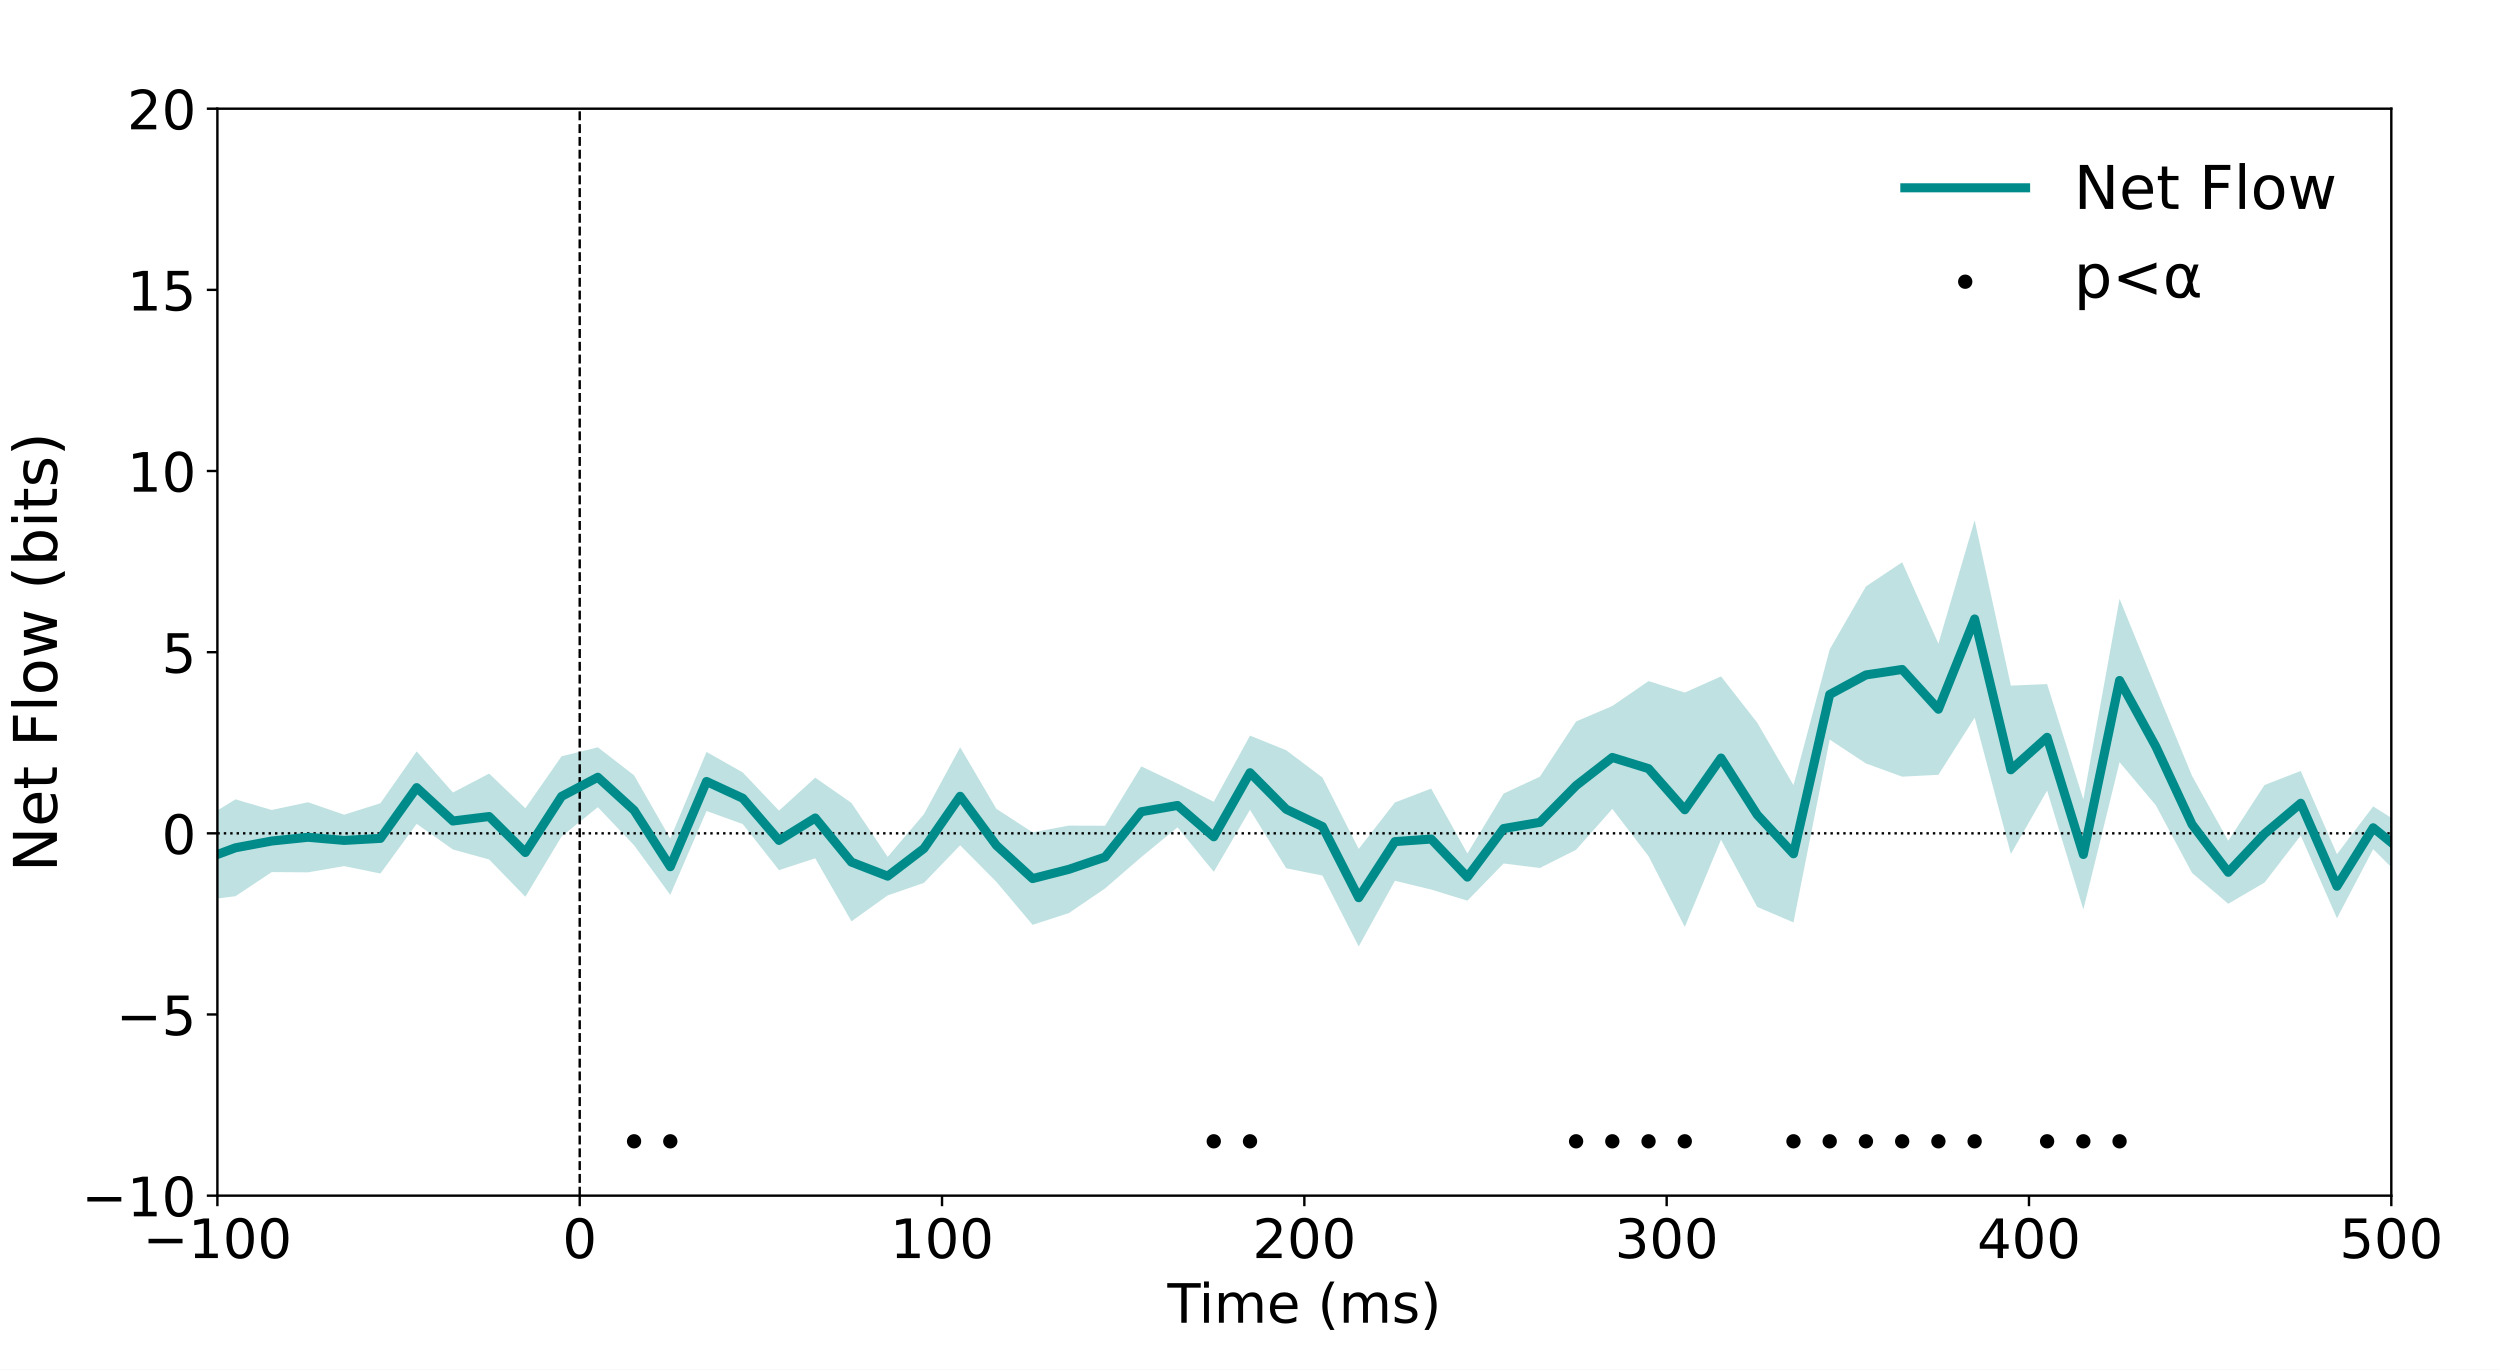
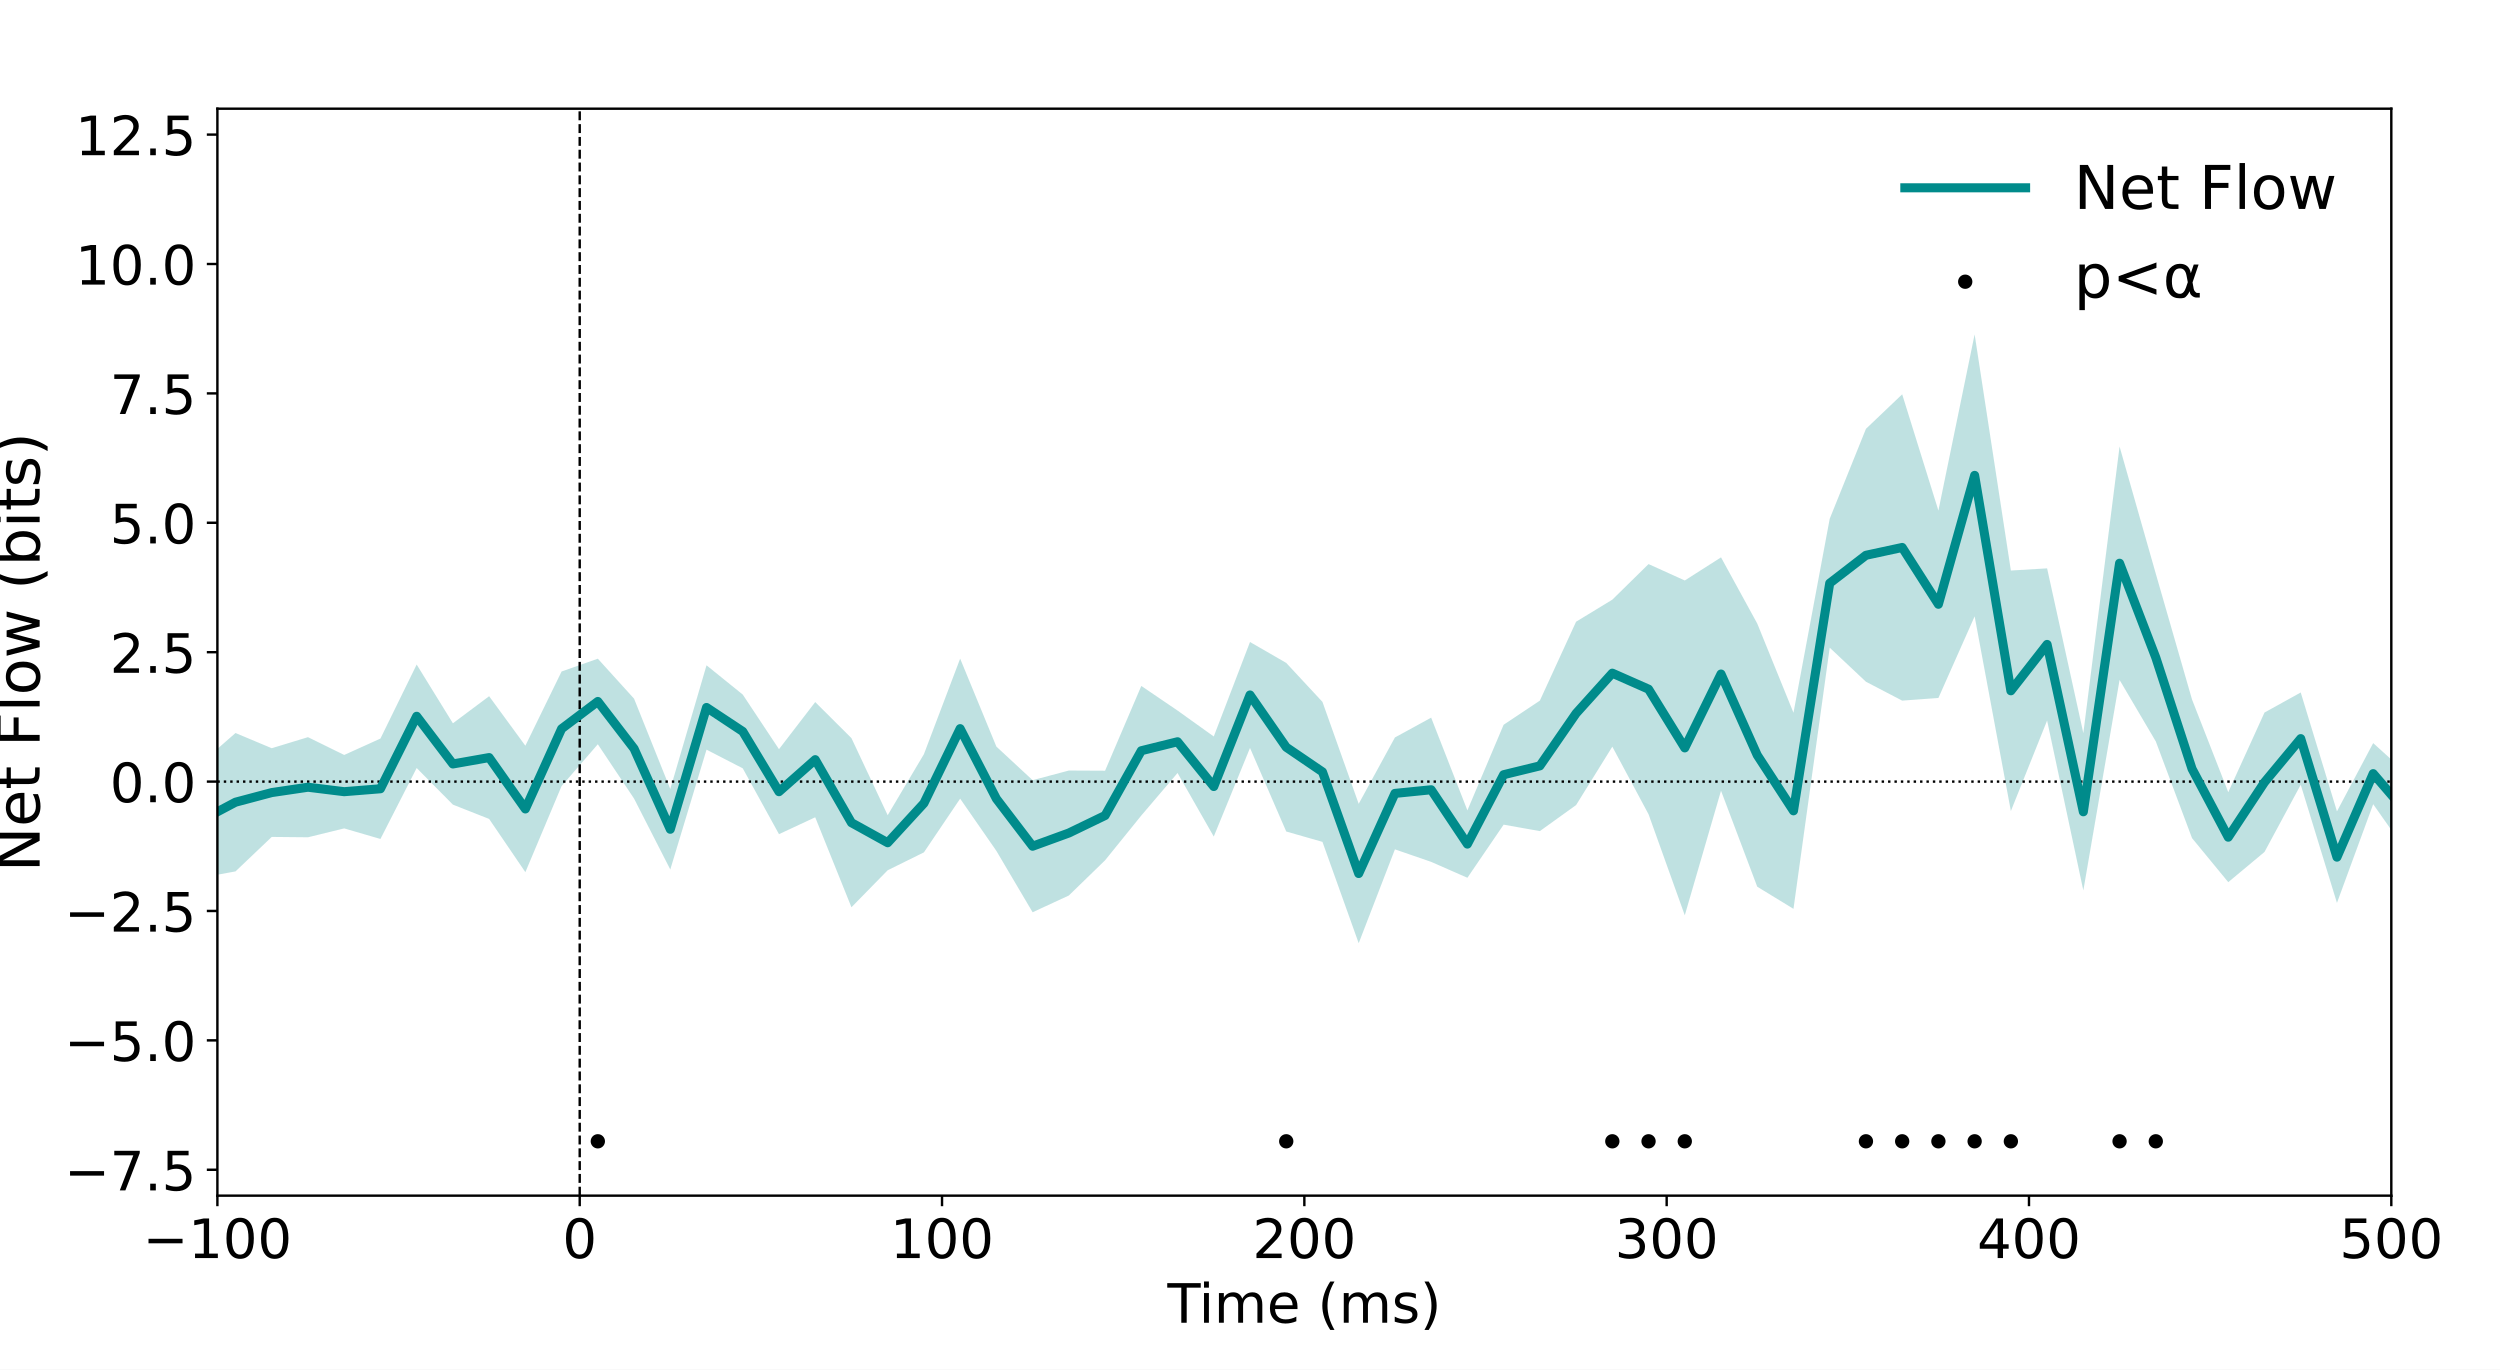
<svg xmlns="http://www.w3.org/2000/svg" xmlns:xlink="http://www.w3.org/1999/xlink" width="828pt" height="453.6pt" viewBox="0 0 828 453.6" version="1.1">
  <defs>
    <style type="text/css">*{stroke-linejoin: round; stroke-linecap: butt}</style>
  </defs>
  <g id="figure_1">
    <g id="patch_1">
      <path d="M 0 453.6  L 828 453.6  L 828 0  L 0 0  z " style="fill: #ffffff" />
    </g>
    <g id="axes_1">
      <g id="patch_2">
        <path d="M 72 396  L 792 396  L 792 36  L 72 36  z " style="fill: #ffffff" />
      </g>
      <g id="PolyCollection_1">
-         <path d="M -42 260.569  L -42 305.07  L -30 299.54  L -18 292.355  L -6 285.085  L 6 294.39  L 18 306.402  L 30 295.458  L 42 291.847  L 54 264.218  L 66 298.367  L 78 296.824  L 90 288.833  L 102 288.915  L 114 286.857  L 126 289.306  L 138 272.856  L 150 281.347  L 162 284.66  L 174 297.002  L 186 277.039  L 198 267.346  L 210 279.947  L 222 296.385  L 234 268.602  L 246 272.931  L 258 288.191  L 270 284.279  L 282 305.139  L 294 296.56  L 306 292.413  L 318 279.96  L 330 292.071  L 342 306.298  L 354 302.412  L 366 294.253  L 378 283.869  L 390 274.008  L 402 288.747  L 414 268.205  L 426 287.576  L 438 289.981  L 450 313.473  L 462 291.713  L 474 294.615  L 486 298.302  L 498 285.99  L 510 287.483  L 522 281.449  L 534 267.907  L 546 283.578  L 558 307  L 570 278.118  L 582 300.375  L 594 305.505  L 606 244.956  L 618 252.855  L 630 257.233  L 642 256.617  L 654 237.696  L 666 282.832  L 678 261.845  L 690 301.24  L 702 252.436  L 714 266.691  L 726 289.11  L 738 299.322  L 750 292.318  L 762 276.739  L 774 304.131  L 786 281.24  L 798 293.188  L 810 301.332  L 822 313.414  L 834 284.466  L 846 297.138  L 858 296.042  L 870 296.394  L 882 267.073  L 894 284.552  L 906 288.335  L 918 269.057  L 930 284.25  L 942 286.809  L 954 310.591  L 966 306.488  L 978 277.419  L 990 283.409  L 1002 281.964  L 1014 286.957  L 1026 273.897  L 1038 283.536  L 1050 286.685  L 1062 296.821  L 1074 258.292  L 1086 300.038  L 1098 294.771  L 1110 281.54  L 1122 268.786  L 1134 285.328  L 1146 280.459  L 1146 251.325  L 1146 251.325  L 1134 261.439  L 1122 244.875  L 1110 267.376  L 1098 278.002  L 1086 273.594  L 1074 241.609  L 1062 264.238  L 1050 269.907  L 1038 260.04  L 1026 246.422  L 1014 259.016  L 1002 256.99  L 990 255.015  L 978 244.924  L 966 282.439  L 954 275.43  L 942 269.161  L 930 271.281  L 918 241.843  L 906 266.981  L 894 264.451  L 882 244.06  L 870 275.253  L 858 261.075  L 846 266.272  L 834 256.168  L 822 275.883  L 810 277.544  L 798 274.677  L 786 267.079  L 774 282.907  L 762 255.345  L 750 259.995  L 738 278.466  L 726 256.978  L 714 227.812  L 702 198.323  L 690 264.767  L 678 226.567  L 666 227.072  L 654 172.324  L 642 213.173  L 630 186.217  L 618 194.221  L 606 215.072  L 594 260.047  L 582 239.363  L 570 224.018  L 558 229.381  L 546 225.576  L 534 233.825  L 522 238.939  L 510 257.234  L 498 262.83  L 486 282.678  L 474 261.182  L 462 265.773  L 450 281.164  L 438 257.528  L 426 248.49  L 414 243.643  L 402 265.545  L 390 259.533  L 378 253.827  L 366 273.482  L 354 273.439  L 342 275.677  L 330 267.884  L 318 247.499  L 306 269.648  L 294 283.799  L 282 265.929  L 270 257.564  L 258 268.493  L 246 255.83  L 234 249.044  L 222 277.727  L 210 256.781  L 198 247.511  L 186 250.479  L 174 267.692  L 162 256.21  L 150 262.488  L 138 248.867  L 126 266.029  L 114 269.83  L 102 265.702  L 90 268.268  L 78 264.741  L 66 272.089  L 54 243.452  L 42 270.523  L 30 265.708  L 18 292.828  L 6 272.29  L -6 267.36  L -18 268.398  L -30 278.589  L -42 260.569  z " clip-path="url(#p4aa27f856d)" style="fill: #008b8b; fill-opacity: 0.25" />
+         <path d="M -42 236.813  L -42 300.385  L -30 292.486  L -18 282.221  L -6 271.836  L 6 285.128  L 18 302.289  L 30 286.654  L 42 281.495  L 54 242.026  L 66 290.81  L 78 288.606  L 90 277.19  L 102 277.307  L 114 274.367  L 126 277.866  L 138 254.366  L 150 266.495  L 162 271.229  L 174 288.86  L 186 260.341  L 198 246.494  L 210 264.495  L 222 287.979  L 234 248.288  L 246 254.473  L 258 276.272  L 270 270.684  L 282 300.484  L 294 288.229  L 306 282.304  L 318 264.515  L 330 281.815  L 342 302.14  L 354 296.589  L 366 284.933  L 378 270.099  L 390 256.012  L 402 277.067  L 414 247.721  L 426 275.394  L 438 278.83  L 450 312.39  L 462 281.305  L 474 285.451  L 486 290.717  L 498 273.128  L 510 275.261  L 522 266.641  L 534 247.296  L 546 269.683  L 558 303.143  L 570 261.883  L 582 293.679  L 594 301.007  L 606 214.509  L 618 225.792  L 630 232.047  L 642 231.167  L 654 204.138  L 666 268.617  L 678 238.636  L 690 294.914  L 702 225.194  L 714 245.559  L 726 277.586  L 738 292.175  L 750 282.169  L 762 259.913  L 774 299.044  L 786 266.343  L 798 283.411  L 810 295.045  L 822 312.306  L 834 270.952  L 846 289.054  L 858 287.489  L 870 287.992  L 882 246.104  L 894 271.074  L 906 276.479  L 918 248.938  L 930 270.643  L 942 274.298  L 954 308.273  L 966 302.412  L 978 260.884  L 990 269.442  L 1002 267.377  L 1014 274.51  L 1026 255.852  L 1038 269.623  L 1050 274.122  L 1062 288.602  L 1074 233.559  L 1086 293.198  L 1098 285.673  L 1110 266.772  L 1122 248.552  L 1134 272.182  L 1146 265.227  L 1146 223.607  L 1146 223.607  L 1134 238.055  L 1122 214.392  L 1110 246.538  L 1098 261.718  L 1086 255.419  L 1074 209.726  L 1062 242.054  L 1050 250.153  L 1038 236.057  L 1026 216.603  L 1014 234.595  L 1002 231.7  L 990 228.878  L 978 214.463  L 966 268.055  L 954 258.043  L 942 249.087  L 930 252.116  L 918 210.061  L 906 245.973  L 894 242.359  L 882 213.228  L 870 257.79  L 858 237.535  L 846 244.96  L 834 230.526  L 822 258.69  L 810 261.063  L 798 256.967  L 786 246.113  L 774 268.724  L 762 229.35  L 750 235.993  L 738 262.38  L 726 231.684  L 714 190.017  L 702 147.891  L 690 242.81  L 678 188.238  L 666 188.96  L 654 110.748  L 642 169.104  L 630 130.595  L 618 142.03  L 606 171.817  L 594 236.068  L 582 206.518  L 570 184.597  L 558 192.258  L 546 186.823  L 534 198.607  L 522 205.912  L 510 232.048  L 498 240.043  L 486 268.397  L 474 237.688  L 462 244.247  L 450 266.234  L 438 232.469  L 426 219.557  L 414 212.633  L 402 243.921  L 390 235.333  L 378 227.181  L 366 255.26  L 354 255.199  L 342 258.396  L 330 247.264  L 318 218.141  L 306 249.782  L 294 269.999  L 282 244.47  L 270 232.52  L 258 248.133  L 246 230.043  L 234 220.348  L 222 261.325  L 210 231.401  L 198 218.159  L 186 222.399  L 174 246.989  L 162 230.585  L 150 239.554  L 138 220.095  L 126 244.613  L 114 250.043  L 102 244.146  L 90 247.811  L 78 242.773  L 66 253.271  L 54 212.36  L 42 251.032  L 30 244.154  L 18 282.896  L 6 253.557  L -6 246.514  L -18 247.997  L -30 262.555  L -42 236.813  z " clip-path="url(#p63ade90bce)" style="fill: #008b8b; fill-opacity: 0.25" />
      </g>
      <g id="matplotlib.axis_1">
        <g id="xtick_1">
          <g id="line2d_1">
            <defs>
-               <path id="mc3be5c55b7" d="M 0 0  L 0 3.5  " style="stroke: #000000; stroke-width: 0.8" />
+               <path id="mbaf5b04874" d="M 0 0  L 0 3.5  " style="stroke: #000000; stroke-width: 0.8" />
            </defs>
            <g>
-               <use xlink:href="#mc3be5c55b7" x="72" y="396" style="stroke: #000000; stroke-width: 0.8" />
+               <use xlink:href="#mbaf5b04874" x="72" y="396" style="stroke: #000000; stroke-width: 0.8" />
            </g>
          </g>
          <g id="text_1">
            <g transform="translate(47.27953 416.6772) scale(0.18 -0.18)">
              <defs>
                <path id="DejaVuSans-2212" d="M 678 2272  L 4684 2272  L 4684 1741  L 678 1741  L 678 2272  z " transform="scale(0.015625)" />
                <path id="DejaVuSans-31" d="M 794 531  L 1825 531  L 1825 4091  L 703 3866  L 703 4441  L 1819 4666  L 2450 4666  L 2450 531  L 3481 531  L 3481 0  L 794 0  L 794 531  z " transform="scale(0.015625)" />
                <path id="DejaVuSans-30" d="M 2034 4250  Q 1547 4250 1301 3770  Q 1056 3291 1056 2328  Q 1056 1369 1301 889  Q 1547 409 2034 409  Q 2525 409 2770 889  Q 3016 1369 3016 2328  Q 3016 3291 2770 3770  Q 2525 4250 2034 4250  z M 2034 4750  Q 2819 4750 3233 4129  Q 3647 3509 3647 2328  Q 3647 1150 3233 529  Q 2819 -91 2034 -91  Q 1250 -91 836 529  Q 422 1150 422 2328  Q 422 3509 836 4129  Q 1250 4750 2034 4750  z " transform="scale(0.015625)" />
              </defs>
              <use xlink:href="#DejaVuSans-2212" />
              <use xlink:href="#DejaVuSans-31" x="83.789" />
              <use xlink:href="#DejaVuSans-30" x="147.412" />
              <use xlink:href="#DejaVuSans-30" x="211.035" />
            </g>
          </g>
        </g>
        <g id="xtick_2">
          <g id="line2d_2">
            <g>
-               <use xlink:href="#mc3be5c55b7" x="192" y="396" style="stroke: #000000; stroke-width: 0.8" />
+               <use xlink:href="#mbaf5b04874" x="192" y="396" style="stroke: #000000; stroke-width: 0.8" />
            </g>
          </g>
          <g id="text_2">
            <g transform="translate(186.2738 416.6772) scale(0.18 -0.18)">
              <use xlink:href="#DejaVuSans-30" />
            </g>
          </g>
        </g>
        <g id="xtick_3">
          <g id="line2d_3">
            <g>
-               <use xlink:href="#mc3be5c55b7" x="312" y="396" style="stroke: #000000; stroke-width: 0.8" />
+               <use xlink:href="#mbaf5b04874" x="312" y="396" style="stroke: #000000; stroke-width: 0.8" />
            </g>
          </g>
          <g id="text_3">
            <g transform="translate(294.8213 416.6772) scale(0.18 -0.18)">
              <use xlink:href="#DejaVuSans-31" />
              <use xlink:href="#DejaVuSans-30" x="63.623" />
              <use xlink:href="#DejaVuSans-30" x="127.246" />
            </g>
          </g>
        </g>
        <g id="xtick_4">
          <g id="line2d_4">
            <g>
-               <use xlink:href="#mc3be5c55b7" x="432" y="396" style="stroke: #000000; stroke-width: 0.8" />
+               <use xlink:href="#mbaf5b04874" x="432" y="396" style="stroke: #000000; stroke-width: 0.8" />
            </g>
          </g>
          <g id="text_4">
            <g transform="translate(414.8213 416.6772) scale(0.18 -0.18)">
              <defs>
                <path id="DejaVuSans-32" d="M 1228 531  L 3431 531  L 3431 0  L 469 0  L 469 531  Q 828 903 1448 1529  Q 2069 2156 2228 2338  Q 2531 2678 2651 2914  Q 2772 3150 2772 3378  Q 2772 3750 2511 3984  Q 2250 4219 1831 4219  Q 1534 4219 1204 4116  Q 875 4013 500 3803  L 500 4441  Q 881 4594 1212 4672  Q 1544 4750 1819 4750  Q 2544 4750 2975 4387  Q 3406 4025 3406 3419  Q 3406 3131 3298 2873  Q 3191 2616 2906 2266  Q 2828 2175 2409 1742  Q 1991 1309 1228 531  z " transform="scale(0.015625)" />
              </defs>
              <use xlink:href="#DejaVuSans-32" />
              <use xlink:href="#DejaVuSans-30" x="63.623" />
              <use xlink:href="#DejaVuSans-30" x="127.246" />
            </g>
          </g>
        </g>
        <g id="xtick_5">
          <g id="line2d_5">
            <g>
-               <use xlink:href="#mc3be5c55b7" x="552" y="396" style="stroke: #000000; stroke-width: 0.8" />
+               <use xlink:href="#mbaf5b04874" x="552" y="396" style="stroke: #000000; stroke-width: 0.8" />
            </g>
          </g>
          <g id="text_5">
            <g transform="translate(534.8212 416.6772) scale(0.18 -0.18)">
              <defs>
                <path id="DejaVuSans-33" d="M 2597 2516  Q 3050 2419 3304 2112  Q 3559 1806 3559 1356  Q 3559 666 3084 287  Q 2609 -91 1734 -91  Q 1441 -91 1130 -33  Q 819 25 488 141  L 488 750  Q 750 597 1062 519  Q 1375 441 1716 441  Q 2309 441 2620 675  Q 2931 909 2931 1356  Q 2931 1769 2642 2001  Q 2353 2234 1838 2234  L 1294 2234  L 1294 2753  L 1863 2753  Q 2328 2753 2575 2939  Q 2822 3125 2822 3475  Q 2822 3834 2567 4026  Q 2313 4219 1838 4219  Q 1578 4219 1281 4162  Q 984 4106 628 3988  L 628 4550  Q 988 4650 1302 4700  Q 1616 4750 1894 4750  Q 2613 4750 3031 4423  Q 3450 4097 3450 3541  Q 3450 3153 3228 2886  Q 3006 2619 2597 2516  z " transform="scale(0.015625)" />
              </defs>
              <use xlink:href="#DejaVuSans-33" />
              <use xlink:href="#DejaVuSans-30" x="63.623" />
              <use xlink:href="#DejaVuSans-30" x="127.246" />
            </g>
          </g>
        </g>
        <g id="xtick_6">
          <g id="line2d_6">
            <g>
-               <use xlink:href="#mc3be5c55b7" x="672" y="396" style="stroke: #000000; stroke-width: 0.8" />
+               <use xlink:href="#mbaf5b04874" x="672" y="396" style="stroke: #000000; stroke-width: 0.8" />
            </g>
          </g>
          <g id="text_6">
            <g transform="translate(654.8212 416.6772) scale(0.18 -0.18)">
              <defs>
                <path id="DejaVuSans-34" d="M 2419 4116  L 825 1625  L 2419 1625  L 2419 4116  z M 2253 4666  L 3047 4666  L 3047 1625  L 3713 1625  L 3713 1100  L 3047 1100  L 3047 0  L 2419 0  L 2419 1100  L 313 1100  L 313 1709  L 2253 4666  z " transform="scale(0.015625)" />
              </defs>
              <use xlink:href="#DejaVuSans-34" />
              <use xlink:href="#DejaVuSans-30" x="63.623" />
              <use xlink:href="#DejaVuSans-30" x="127.246" />
            </g>
          </g>
        </g>
        <g id="xtick_7">
          <g id="line2d_7">
            <g>
-               <use xlink:href="#mc3be5c55b7" x="792" y="396" style="stroke: #000000; stroke-width: 0.8" />
+               <use xlink:href="#mbaf5b04874" x="792" y="396" style="stroke: #000000; stroke-width: 0.8" />
            </g>
          </g>
          <g id="text_7">
            <g transform="translate(774.8212 416.6772) scale(0.18 -0.18)">
              <defs>
                <path id="DejaVuSans-35" d="M 691 4666  L 3169 4666  L 3169 4134  L 1269 4134  L 1269 2991  Q 1406 3038 1543 3061  Q 1681 3084 1819 3084  Q 2600 3084 3056 2656  Q 3513 2228 3513 1497  Q 3513 744 3044 326  Q 2575 -91 1722 -91  Q 1428 -91 1123 -41  Q 819 9 494 109  L 494 744  Q 775 591 1075 516  Q 1375 441 1709 441  Q 2250 441 2565 725  Q 2881 1009 2881 1497  Q 2881 1984 2565 2268  Q 2250 2553 1709 2553  Q 1456 2553 1204 2497  Q 953 2441 691 2322  L 691 4666  z " transform="scale(0.015625)" />
              </defs>
              <use xlink:href="#DejaVuSans-35" />
              <use xlink:href="#DejaVuSans-30" x="63.623" />
              <use xlink:href="#DejaVuSans-30" x="127.246" />
            </g>
          </g>
        </g>
        <g id="text_8">
          <g transform="translate(386.6414 438.0978) scale(0.18 -0.18)">
            <defs>
              <path id="DejaVuSans-54" d="M -19 4666  L 3928 4666  L 3928 4134  L 2272 4134  L 2272 0  L 1638 0  L 1638 4134  L -19 4134  L -19 4666  z " transform="scale(0.015625)" />
              <path id="DejaVuSans-69" d="M 603 3500  L 1178 3500  L 1178 0  L 603 0  L 603 3500  z M 603 4863  L 1178 4863  L 1178 4134  L 603 4134  L 603 4863  z " transform="scale(0.015625)" />
              <path id="DejaVuSans-6d" d="M 3328 2828  Q 3544 3216 3844 3400  Q 4144 3584 4550 3584  Q 5097 3584 5394 3201  Q 5691 2819 5691 2113  L 5691 0  L 5113 0  L 5113 2094  Q 5113 2597 4934 2840  Q 4756 3084 4391 3084  Q 3944 3084 3684 2787  Q 3425 2491 3425 1978  L 3425 0  L 2847 0  L 2847 2094  Q 2847 2600 2669 2842  Q 2491 3084 2119 3084  Q 1678 3084 1418 2786  Q 1159 2488 1159 1978  L 1159 0  L 581 0  L 581 3500  L 1159 3500  L 1159 2956  Q 1356 3278 1631 3431  Q 1906 3584 2284 3584  Q 2666 3584 2933 3390  Q 3200 3197 3328 2828  z " transform="scale(0.015625)" />
              <path id="DejaVuSans-65" d="M 3597 1894  L 3597 1613  L 953 1613  Q 991 1019 1311 708  Q 1631 397 2203 397  Q 2534 397 2845 478  Q 3156 559 3463 722  L 3463 178  Q 3153 47 2828 -22  Q 2503 -91 2169 -91  Q 1331 -91 842 396  Q 353 884 353 1716  Q 353 2575 817 3079  Q 1281 3584 2069 3584  Q 2775 3584 3186 3129  Q 3597 2675 3597 1894  z M 3022 2063  Q 3016 2534 2758 2815  Q 2500 3097 2075 3097  Q 1594 3097 1305 2825  Q 1016 2553 972 2059  L 3022 2063  z " transform="scale(0.015625)" />
              <path id="DejaVuSans-20" transform="scale(0.015625)" />
              <path id="DejaVuSans-28" d="M 1984 4856  Q 1566 4138 1362 3434  Q 1159 2731 1159 2009  Q 1159 1288 1364 580  Q 1569 -128 1984 -844  L 1484 -844  Q 1016 -109 783 600  Q 550 1309 550 2009  Q 550 2706 781 3412  Q 1013 4119 1484 4856  L 1984 4856  z " transform="scale(0.015625)" />
              <path id="DejaVuSans-73" d="M 2834 3397  L 2834 2853  Q 2591 2978 2328 3040  Q 2066 3103 1784 3103  Q 1356 3103 1142 2972  Q 928 2841 928 2578  Q 928 2378 1081 2264  Q 1234 2150 1697 2047  L 1894 2003  Q 2506 1872 2764 1633  Q 3022 1394 3022 966  Q 3022 478 2636 193  Q 2250 -91 1575 -91  Q 1294 -91 989 -36  Q 684 19 347 128  L 347 722  Q 666 556 975 473  Q 1284 391 1588 391  Q 1994 391 2212 530  Q 2431 669 2431 922  Q 2431 1156 2273 1281  Q 2116 1406 1581 1522  L 1381 1569  Q 847 1681 609 1914  Q 372 2147 372 2553  Q 372 3047 722 3315  Q 1072 3584 1716 3584  Q 2034 3584 2315 3537  Q 2597 3491 2834 3397  z " transform="scale(0.015625)" />
              <path id="DejaVuSans-29" d="M 513 4856  L 1013 4856  Q 1481 4119 1714 3412  Q 1947 2706 1947 2009  Q 1947 1309 1714 600  Q 1481 -109 1013 -844  L 513 -844  Q 928 -128 1133 580  Q 1338 1288 1338 2009  Q 1338 2731 1133 3434  Q 928 4138 513 4856  z " transform="scale(0.015625)" />
            </defs>
            <use xlink:href="#DejaVuSans-54" />
            <use xlink:href="#DejaVuSans-69" x="57.959" />
            <use xlink:href="#DejaVuSans-6d" x="85.742" />
            <use xlink:href="#DejaVuSans-65" x="183.154" />
            <use xlink:href="#DejaVuSans-20" x="244.678" />
            <use xlink:href="#DejaVuSans-28" x="276.465" />
            <use xlink:href="#DejaVuSans-6d" x="315.479" />
            <use xlink:href="#DejaVuSans-73" x="412.891" />
            <use xlink:href="#DejaVuSans-29" x="464.99" />
          </g>
        </g>
      </g>
      <g id="matplotlib.axis_2">
        <g id="ytick_1">
          <g id="line2d_8">
            <defs>
-               <path id="m06e5faf5f0" d="M 0 0  L -3.5 0  " style="stroke: #000000; stroke-width: 0.8" />
+               <path id="mf7b577a737" d="M 0 0  L -3.5 0  " style="stroke: #000000; stroke-width: 0.8" />
            </defs>
            <g>
-               <use xlink:href="#m06e5faf5f0" x="72" y="396" style="stroke: #000000; stroke-width: 0.8" />
+               <use xlink:href="#mf7b577a737" x="72" y="387.429" style="stroke: #000000; stroke-width: 0.8" />
            </g>
          </g>
          <g id="text_9">
-             <g transform="translate(27.01156 402.8386) scale(0.18 -0.18)">
+             <g transform="translate(21.29094 394.2672) scale(0.18 -0.18)">
+               <defs>
+                 <path id="DejaVuSans-37" d="M 525 4666  L 3525 4666  L 3525 4397  L 1831 0  L 1172 0  L 2766 4134  L 525 4134  L 525 4666  z " transform="scale(0.015625)" />
+                 <path id="DejaVuSans-2e" d="M 684 794  L 1344 794  L 1344 0  L 684 0  L 684 794  z " transform="scale(0.015625)" />
+               </defs>
              <use xlink:href="#DejaVuSans-2212" />
-               <use xlink:href="#DejaVuSans-31" x="83.789" />
-               <use xlink:href="#DejaVuSans-30" x="147.412" />
+               <use xlink:href="#DejaVuSans-37" x="83.789" />
+               <use xlink:href="#DejaVuSans-2e" x="147.412" />
+               <use xlink:href="#DejaVuSans-35" x="179.199" />
            </g>
          </g>
        </g>
        <g id="ytick_2">
          <g id="line2d_9">
            <g>
-               <use xlink:href="#m06e5faf5f0" x="72" y="336" style="stroke: #000000; stroke-width: 0.8" />
+               <use xlink:href="#mf7b577a737" x="72" y="344.571" style="stroke: #000000; stroke-width: 0.8" />
            </g>
          </g>
          <g id="text_10">
-             <g transform="translate(38.46406 342.8386) scale(0.18 -0.18)">
+             <g transform="translate(21.29094 351.41) scale(0.18 -0.18)">
              <use xlink:href="#DejaVuSans-2212" />
              <use xlink:href="#DejaVuSans-35" x="83.789" />
+               <use xlink:href="#DejaVuSans-2e" x="147.412" />
+               <use xlink:href="#DejaVuSans-30" x="179.199" />
            </g>
          </g>
        </g>
        <g id="ytick_3">
          <g id="line2d_10">
            <g>
-               <use xlink:href="#m06e5faf5f0" x="72" y="276" style="stroke: #000000; stroke-width: 0.8" />
+               <use xlink:href="#mf7b577a737" x="72" y="301.714" style="stroke: #000000; stroke-width: 0.8" />
            </g>
          </g>
          <g id="text_11">
-             <g transform="translate(53.5475 282.8386) scale(0.18 -0.18)">
-               <use xlink:href="#DejaVuSans-30" />
+             <g transform="translate(21.29094 308.5529) scale(0.18 -0.18)">
+               <use xlink:href="#DejaVuSans-2212" />
+               <use xlink:href="#DejaVuSans-32" x="83.789" />
+               <use xlink:href="#DejaVuSans-2e" x="147.412" />
+               <use xlink:href="#DejaVuSans-35" x="179.199" />
            </g>
          </g>
        </g>
        <g id="ytick_4">
          <g id="line2d_11">
            <g>
-               <use xlink:href="#m06e5faf5f0" x="72" y="216" style="stroke: #000000; stroke-width: 0.8" />
+               <use xlink:href="#mf7b577a737" x="72" y="258.857" style="stroke: #000000; stroke-width: 0.8" />
            </g>
          </g>
          <g id="text_12">
-             <g transform="translate(53.5475 222.8386) scale(0.18 -0.18)">
-               <use xlink:href="#DejaVuSans-35" />
+             <g transform="translate(36.37438 265.6957) scale(0.18 -0.18)">
+               <use xlink:href="#DejaVuSans-30" />
+               <use xlink:href="#DejaVuSans-2e" x="63.623" />
+               <use xlink:href="#DejaVuSans-30" x="95.41" />
            </g>
          </g>
        </g>
        <g id="ytick_5">
          <g id="line2d_12">
            <g>
-               <use xlink:href="#m06e5faf5f0" x="72" y="156" style="stroke: #000000; stroke-width: 0.8" />
+               <use xlink:href="#mf7b577a737" x="72" y="216" style="stroke: #000000; stroke-width: 0.8" />
            </g>
          </g>
          <g id="text_13">
-             <g transform="translate(42.095 162.8386) scale(0.18 -0.18)">
-               <use xlink:href="#DejaVuSans-31" />
-               <use xlink:href="#DejaVuSans-30" x="63.623" />
+             <g transform="translate(36.37438 222.8386) scale(0.18 -0.18)">
+               <use xlink:href="#DejaVuSans-32" />
+               <use xlink:href="#DejaVuSans-2e" x="63.623" />
+               <use xlink:href="#DejaVuSans-35" x="95.41" />
            </g>
          </g>
        </g>
        <g id="ytick_6">
          <g id="line2d_13">
            <g>
-               <use xlink:href="#m06e5faf5f0" x="72" y="96" style="stroke: #000000; stroke-width: 0.8" />
+               <use xlink:href="#mf7b577a737" x="72" y="173.143" style="stroke: #000000; stroke-width: 0.8" />
            </g>
          </g>
          <g id="text_14">
-             <g transform="translate(42.095 102.8386) scale(0.18 -0.18)">
-               <use xlink:href="#DejaVuSans-31" />
-               <use xlink:href="#DejaVuSans-35" x="63.623" />
+             <g transform="translate(36.37438 179.9815) scale(0.18 -0.18)">
+               <use xlink:href="#DejaVuSans-35" />
+               <use xlink:href="#DejaVuSans-2e" x="63.623" />
+               <use xlink:href="#DejaVuSans-30" x="95.41" />
            </g>
          </g>
        </g>
        <g id="ytick_7">
          <g id="line2d_14">
            <g>
-               <use xlink:href="#m06e5faf5f0" x="72" y="36" style="stroke: #000000; stroke-width: 0.8" />
+               <use xlink:href="#mf7b577a737" x="72" y="130.286" style="stroke: #000000; stroke-width: 0.8" />
            </g>
          </g>
          <g id="text_15">
-             <g transform="translate(42.095 42.83859) scale(0.18 -0.18)">
-               <use xlink:href="#DejaVuSans-32" />
-               <use xlink:href="#DejaVuSans-30" x="63.623" />
-             </g>
-           </g>
-         </g>
-         <g id="text_16">
-           <g transform="translate(18.85219 288.7969) rotate(-90) scale(0.2 -0.2)">
+             <g transform="translate(36.37438 137.1243) scale(0.18 -0.18)">
+               <use xlink:href="#DejaVuSans-37" />
+               <use xlink:href="#DejaVuSans-2e" x="63.623" />
+               <use xlink:href="#DejaVuSans-35" x="95.41" />
+             </g>
+           </g>
+         </g>
+         <g id="ytick_8">
+           <g id="line2d_15">
+             <g>
+               <use xlink:href="#mf7b577a737" x="72" y="87.429" style="stroke: #000000; stroke-width: 0.8" />
+             </g>
+           </g>
+           <g id="text_16">
+             <g transform="translate(24.92188 94.26717) scale(0.18 -0.18)">
+               <use xlink:href="#DejaVuSans-31" />
+               <use xlink:href="#DejaVuSans-30" x="63.623" />
+               <use xlink:href="#DejaVuSans-2e" x="127.246" />
+               <use xlink:href="#DejaVuSans-30" x="159.033" />
+             </g>
+           </g>
+         </g>
+         <g id="ytick_9">
+           <g id="line2d_16">
+             <g>
+               <use xlink:href="#mf7b577a737" x="72" y="44.571" style="stroke: #000000; stroke-width: 0.8" />
+             </g>
+           </g>
+           <g id="text_17">
+             <g transform="translate(24.92188 51.41002) scale(0.18 -0.18)">
+               <use xlink:href="#DejaVuSans-31" />
+               <use xlink:href="#DejaVuSans-32" x="63.623" />
+               <use xlink:href="#DejaVuSans-2e" x="127.246" />
+               <use xlink:href="#DejaVuSans-35" x="159.033" />
+             </g>
+           </g>
+         </g>
+         <g id="text_18">
+           <g transform="translate(13.13156 288.7969) rotate(-90) scale(0.2 -0.2)">
            <defs>
              <path id="DejaVuSans-4e" d="M 628 4666  L 1478 4666  L 3547 763  L 3547 4666  L 4159 4666  L 4159 0  L 3309 0  L 1241 3903  L 1241 0  L 628 0  L 628 4666  z " transform="scale(0.015625)" />
              <path id="DejaVuSans-74" d="M 1172 4494  L 1172 3500  L 2356 3500  L 2356 3053  L 1172 3053  L 1172 1153  Q 1172 725 1289 603  Q 1406 481 1766 481  L 2356 481  L 2356 0  L 1766 0  Q 1100 0 847 248  Q 594 497 594 1153  L 594 3053  L 172 3053  L 172 3500  L 594 3500  L 594 4494  L 1172 4494  z " transform="scale(0.015625)" />
              <path id="DejaVuSans-46" d="M 628 4666  L 3309 4666  L 3309 4134  L 1259 4134  L 1259 2759  L 3109 2759  L 3109 2228  L 1259 2228  L 1259 0  L 628 0  L 628 4666  z " transform="scale(0.015625)" />
              <path id="DejaVuSans-6c" d="M 603 4863  L 1178 4863  L 1178 0  L 603 0  L 603 4863  z " transform="scale(0.015625)" />
              <path id="DejaVuSans-6f" d="M 1959 3097  Q 1497 3097 1228 2736  Q 959 2375 959 1747  Q 959 1119 1226 758  Q 1494 397 1959 397  Q 2419 397 2687 759  Q 2956 1122 2956 1747  Q 2956 2369 2687 2733  Q 2419 3097 1959 3097  z M 1959 3584  Q 2709 3584 3137 3096  Q 3566 2609 3566 1747  Q 3566 888 3137 398  Q 2709 -91 1959 -91  Q 1206 -91 779 398  Q 353 888 353 1747  Q 353 2609 779 3096  Q 1206 3584 1959 3584  z " transform="scale(0.015625)" />
              <path id="DejaVuSans-77" d="M 269 3500  L 844 3500  L 1563 769  L 2278 3500  L 2956 3500  L 3675 769  L 4391 3500  L 4966 3500  L 4050 0  L 3372 0  L 2619 2869  L 1863 0  L 1184 0  L 269 3500  z " transform="scale(0.015625)" />
              <path id="DejaVuSans-62" d="M 3116 1747  Q 3116 2381 2855 2742  Q 2594 3103 2138 3103  Q 1681 3103 1420 2742  Q 1159 2381 1159 1747  Q 1159 1113 1420 752  Q 1681 391 2138 391  Q 2594 391 2855 752  Q 3116 1113 3116 1747  z M 1159 2969  Q 1341 3281 1617 3432  Q 1894 3584 2278 3584  Q 2916 3584 3314 3078  Q 3713 2572 3713 1747  Q 3713 922 3314 415  Q 2916 -91 2278 -91  Q 1894 -91 1617 61  Q 1341 213 1159 525  L 1159 0  L 581 0  L 581 4863  L 1159 4863  L 1159 2969  z " transform="scale(0.015625)" />
            </defs>
            <use xlink:href="#DejaVuSans-4e" />
            <use xlink:href="#DejaVuSans-65" x="74.805" />
            <use xlink:href="#DejaVuSans-74" x="136.328" />
            <use xlink:href="#DejaVuSans-20" x="175.537" />
            <use xlink:href="#DejaVuSans-46" x="207.324" />
            <use xlink:href="#DejaVuSans-6c" x="264.844" />
            <use xlink:href="#DejaVuSans-6f" x="292.627" />
            <use xlink:href="#DejaVuSans-77" x="353.809" />
            <use xlink:href="#DejaVuSans-20" x="435.596" />
            <use xlink:href="#DejaVuSans-28" x="467.383" />
            <use xlink:href="#DejaVuSans-62" x="506.396" />
            <use xlink:href="#DejaVuSans-69" x="569.873" />
            <use xlink:href="#DejaVuSans-74" x="597.656" />
            <use xlink:href="#DejaVuSans-73" x="636.865" />
            <use xlink:href="#DejaVuSans-29" x="688.965" />
          </g>
        </g>
      </g>
-       <g id="line2d_15">
-         <path d="M 192 396  L 192 36  " clip-path="url(#p4aa27f856d)" style="fill: none; stroke-dasharray: 2.96,1.28; stroke-dashoffset: 0; stroke: #000000; stroke-width: 0.8" />
-       </g>
-       <g id="line2d_16">
-         <path d="M 72 276  L 792 276  " clip-path="url(#p4aa27f856d)" style="fill: none; stroke-dasharray: 0.8,1.32; stroke-dashoffset: 0; stroke: #000000; stroke-width: 0.8" />
-       </g>
      <g id="line2d_17">
-         <path d="M -1 279.188  L 6 283.34  L 18 299.615  L 30 280.583  L 42 281.185  L 54 253.835  L 66 285.228  L 78 280.783  L 90 278.55  L 102 277.309  L 114 278.344  L 126 277.668  L 138 260.861  L 150 271.917  L 162 270.435  L 174 282.347  L 186 263.759  L 198 257.429  L 210 268.364  L 222 287.056  L 234 258.823  L 246 264.38  L 258 278.342  L 270 270.922  L 282 285.534  L 294 290.18  L 306 281.03  L 318 263.729  L 330 279.978  L 342 290.987  L 354 287.926  L 366 283.868  L 378 268.848  L 390 266.77  L 402 277.146  L 414 255.924  L 426 268.033  L 438 273.755  L 450 297.318  L 462 278.743  L 474 277.899  L 486 290.49  L 498 274.41  L 510 272.358  L 522 260.194  L 534 250.866  L 546 254.577  L 558 268.19  L 570 251.068  L 582 269.869  L 594 282.776  L 606 230.014  L 618 223.538  L 630 221.725  L 642 234.895  L 654 205.01  L 666 254.952  L 678 244.206  L 690 283.004  L 702 225.379  L 714 247.251  L 726 273.044  L 738 288.894  L 750 276.157  L 762 266.042  L 774 293.519  L 786 274.16  L 798 283.932  L 810 289.438  L 822 294.648  L 829 280.455  " clip-path="url(#p4aa27f856d)" style="fill: none; stroke: #008b8b; stroke-width: 3; stroke-linecap: square" />
+         <path d="M 192 396  L 192 36  " clip-path="url(#p63ade90bce)" style="fill: none; stroke-dasharray: 2.96,1.28; stroke-dashoffset: 0; stroke: #000000; stroke-width: 0.8" />
+       </g>
+       <g id="line2d_18">
+         <path d="M 72 258.857  L 792 258.857  " clip-path="url(#p63ade90bce)" style="fill: none; stroke-dasharray: 0.8,1.32; stroke-dashoffset: 0; stroke: #000000; stroke-width: 0.8" />
+       </g>
+       <g id="line2d_19">
+         <path d="M -1 263.412  L 6 269.343  L 18 292.593  L 30 265.404  L 42 266.264  L 54 227.193  L 66 272.04  L 78 265.69  L 90 262.5  L 102 260.727  L 114 262.205  L 126 261.239  L 138 237.231  L 150 253.025  L 162 250.907  L 174 267.924  L 186 241.37  L 198 232.327  L 210 247.948  L 222 274.652  L 234 234.318  L 246 242.258  L 258 262.203  L 270 251.602  L 282 272.477  L 294 279.114  L 306 266.043  L 318 241.328  L 330 264.539  L 342 280.268  L 354 275.894  L 366 270.097  L 378 248.64  L 390 245.672  L 402 260.494  L 414 230.177  L 426 247.476  L 438 255.649  L 450 289.312  L 462 262.776  L 474 261.569  L 486 279.557  L 498 256.586  L 510 253.655  L 522 236.277  L 534 222.952  L 546 228.253  L 558 247.7  L 570 223.24  L 582 250.098  L 594 268.538  L 606 193.163  L 618 183.911  L 630 181.321  L 642 200.136  L 654 157.443  L 666 228.789  L 678 213.437  L 690 268.862  L 702 186.542  L 714 217.788  L 726 254.635  L 738 277.277  L 750 259.081  L 762 244.632  L 774 283.884  L 786 256.228  L 798 270.189  L 810 278.054  L 822 285.498  L 829 265.222  " clip-path="url(#p63ade90bce)" style="fill: none; stroke: #008b8b; stroke-width: 3; stroke-linecap: square" />
      </g>
      <g id="patch_3">
        <path d="M 72 396  L 72 36  " style="fill: none; stroke: #000000; stroke-width: 0.8; stroke-linejoin: miter; stroke-linecap: square" />
      </g>
      <g id="patch_4">
        <path d="M 792 396  L 792 36  " style="fill: none; stroke: #000000; stroke-width: 0.8; stroke-linejoin: miter; stroke-linecap: square" />
      </g>
      <g id="patch_5">
        <path d="M 72 396  L 792 396  " style="fill: none; stroke: #000000; stroke-width: 0.8; stroke-linejoin: miter; stroke-linecap: square" />
      </g>
      <g id="patch_6">
        <path d="M 72 36  L 792 36  " style="fill: none; stroke: #000000; stroke-width: 0.8; stroke-linejoin: miter; stroke-linecap: square" />
      </g>
      <g id="PathCollection_1">
        <defs>
-           <path id="me880f3a134" d="M 0 1.871  C 0.496 1.871 0.972 1.674 1.323 1.323  C 1.674 0.972 1.871 0.496 1.871 0  C 1.871 -0.496 1.674 -0.972 1.323 -1.323  C 0.972 -1.674 0.496 -1.871 0 -1.871  C -0.496 -1.871 -0.972 -1.674 -1.323 -1.323  C -1.674 -0.972 -1.871 -0.496 -1.871 0  C -1.871 0.496 -1.674 0.972 -1.323 1.323  C -0.972 1.674 -0.496 1.871 0 1.871  z " style="stroke: #000000" />
+           <path id="m4d360600f2" d="M 0 1.871  C 0.496 1.871 0.972 1.674 1.323 1.323  C 1.674 0.972 1.871 0.496 1.871 0  C 1.871 -0.496 1.674 -0.972 1.323 -1.323  C 0.972 -1.674 0.496 -1.871 0 -1.871  C -0.496 -1.871 -0.972 -1.674 -1.323 -1.323  C -1.674 -0.972 -1.871 -0.496 -1.871 0  C -1.871 0.496 -1.674 0.972 -1.323 1.323  C -0.972 1.674 -0.496 1.871 0 1.871  z " style="stroke: #000000" />
        </defs>
-         <g clip-path="url(#p4aa27f856d)">
-           <use xlink:href="#me880f3a134" x="210" y="378" style="stroke: #000000" />
-           <use xlink:href="#me880f3a134" x="222" y="378" style="stroke: #000000" />
-           <use xlink:href="#me880f3a134" x="402" y="378" style="stroke: #000000" />
-           <use xlink:href="#me880f3a134" x="414" y="378" style="stroke: #000000" />
-           <use xlink:href="#me880f3a134" x="522" y="378" style="stroke: #000000" />
-           <use xlink:href="#me880f3a134" x="534" y="378" style="stroke: #000000" />
-           <use xlink:href="#me880f3a134" x="546" y="378" style="stroke: #000000" />
-           <use xlink:href="#me880f3a134" x="558" y="378" style="stroke: #000000" />
-           <use xlink:href="#me880f3a134" x="594" y="378" style="stroke: #000000" />
-           <use xlink:href="#me880f3a134" x="606" y="378" style="stroke: #000000" />
-           <use xlink:href="#me880f3a134" x="618" y="378" style="stroke: #000000" />
-           <use xlink:href="#me880f3a134" x="630" y="378" style="stroke: #000000" />
-           <use xlink:href="#me880f3a134" x="642" y="378" style="stroke: #000000" />
-           <use xlink:href="#me880f3a134" x="654" y="378" style="stroke: #000000" />
-           <use xlink:href="#me880f3a134" x="678" y="378" style="stroke: #000000" />
-           <use xlink:href="#me880f3a134" x="690" y="378" style="stroke: #000000" />
-           <use xlink:href="#me880f3a134" x="702" y="378" style="stroke: #000000" />
-           <use xlink:href="#me880f3a134" x="1002" y="378" style="stroke: #000000" />
+         <g clip-path="url(#p63ade90bce)">
+           <use xlink:href="#m4d360600f2" x="198" y="378" style="stroke: #000000" />
+           <use xlink:href="#m4d360600f2" x="426" y="378" style="stroke: #000000" />
+           <use xlink:href="#m4d360600f2" x="534" y="378" style="stroke: #000000" />
+           <use xlink:href="#m4d360600f2" x="546" y="378" style="stroke: #000000" />
+           <use xlink:href="#m4d360600f2" x="558" y="378" style="stroke: #000000" />
+           <use xlink:href="#m4d360600f2" x="618" y="378" style="stroke: #000000" />
+           <use xlink:href="#m4d360600f2" x="630" y="378" style="stroke: #000000" />
+           <use xlink:href="#m4d360600f2" x="642" y="378" style="stroke: #000000" />
+           <use xlink:href="#m4d360600f2" x="654" y="378" style="stroke: #000000" />
+           <use xlink:href="#m4d360600f2" x="666" y="378" style="stroke: #000000" />
+           <use xlink:href="#m4d360600f2" x="702" y="378" style="stroke: #000000" />
+           <use xlink:href="#m4d360600f2" x="714" y="378" style="stroke: #000000" />
        </g>
      </g>
      <g id="legend_1">
-         <g id="line2d_18">
+         <g id="line2d_20">
          <path d="M 630.881 62.197  L 650.881 62.197  L 670.881 62.197  " style="fill: none; stroke: #008b8b; stroke-width: 3; stroke-linecap: square" />
        </g>
-         <g id="text_17">
+         <g id="text_19">
          <g transform="translate(686.8813 69.19688) scale(0.2 -0.2)">
            <use xlink:href="#DejaVuSans-4e" />
            <use xlink:href="#DejaVuSans-65" x="74.805" />
            <use xlink:href="#DejaVuSans-74" x="136.328" />
            <use xlink:href="#DejaVuSans-20" x="175.537" />
            <use xlink:href="#DejaVuSans-46" x="207.324" />
            <use xlink:href="#DejaVuSans-6c" x="264.844" />
            <use xlink:href="#DejaVuSans-6f" x="292.627" />
            <use xlink:href="#DejaVuSans-77" x="353.809" />
          </g>
        </g>
        <g id="PathCollection_2">
          <g>
-             <use xlink:href="#me880f3a134" x="650.881" y="93.303" style="stroke: #000000" />
-           </g>
-         </g>
-         <g id="text_18">
+             <use xlink:href="#m4d360600f2" x="650.881" y="93.303" style="stroke: #000000" />
+           </g>
+         </g>
+         <g id="text_20">
          <g transform="translate(686.8813 98.55312) scale(0.2 -0.2)">
            <defs>
              <path id="DejaVuSans-70" d="M 1159 525  L 1159 -1331  L 581 -1331  L 581 3500  L 1159 3500  L 1159 2969  Q 1341 3281 1617 3432  Q 1894 3584 2278 3584  Q 2916 3584 3314 3078  Q 3713 2572 3713 1747  Q 3713 922 3314 415  Q 2916 -91 2278 -91  Q 1894 -91 1617 61  Q 1341 213 1159 525  z M 3116 1747  Q 3116 2381 2855 2742  Q 2594 3103 2138 3103  Q 1681 3103 1420 2742  Q 1159 2381 1159 1747  Q 1159 1113 1420 752  Q 1681 391 2138 391  Q 2594 391 2855 752  Q 3116 1113 3116 1747  z " transform="scale(0.015625)" />
              <path id="DejaVuSans-3c" d="M 4684 3150  L 1459 2003  L 4684 863  L 4684 294  L 678 1747  L 678 2266  L 4684 3719  L 4684 3150  z " transform="scale(0.015625)" />
              <path id="DejaVuSans-3b1" d="M 2644 1628  L 2506 2350  Q 2366 3091 1809 3091  Q 1391 3091 1200 2747  Q 959 2316 959 1747  Q 959 1059 1194 731  Q 1431 397 1809 397  Q 2228 397 2453 1063  L 2644 1628  z M 2966 2584  L 3275 3500  L 3788 3500  L 3147 1603  L 3272 919  Q 3300 766 3409 638  Q 3538 488 3638 488  L 3913 488  L 3913 0  L 3569 0  Q 3275 0 3013 263  Q 2884 394 2831 669  Q 2688 322 2394 50  Q 2256 -78 1809 -78  Q 1075 -78 719 397  Q 353 888 353 1747  Q 353 2666 750 3097  Q 1191 3578 1809 3578  Q 2781 3578 2966 2584  z " transform="scale(0.015625)" />
            </defs>
            <use xlink:href="#DejaVuSans-70" />
            <use xlink:href="#DejaVuSans-3c" x="63.477" />
            <use xlink:href="#DejaVuSans-3b1" x="147.266" />
          </g>
        </g>
      </g>
    </g>
  </g>
  <defs>
-     <clipPath id="p4aa27f856d">
+     <clipPath id="p63ade90bce">
      <rect x="72" y="36" width="720" height="360" />
    </clipPath>
  </defs>
</svg>
